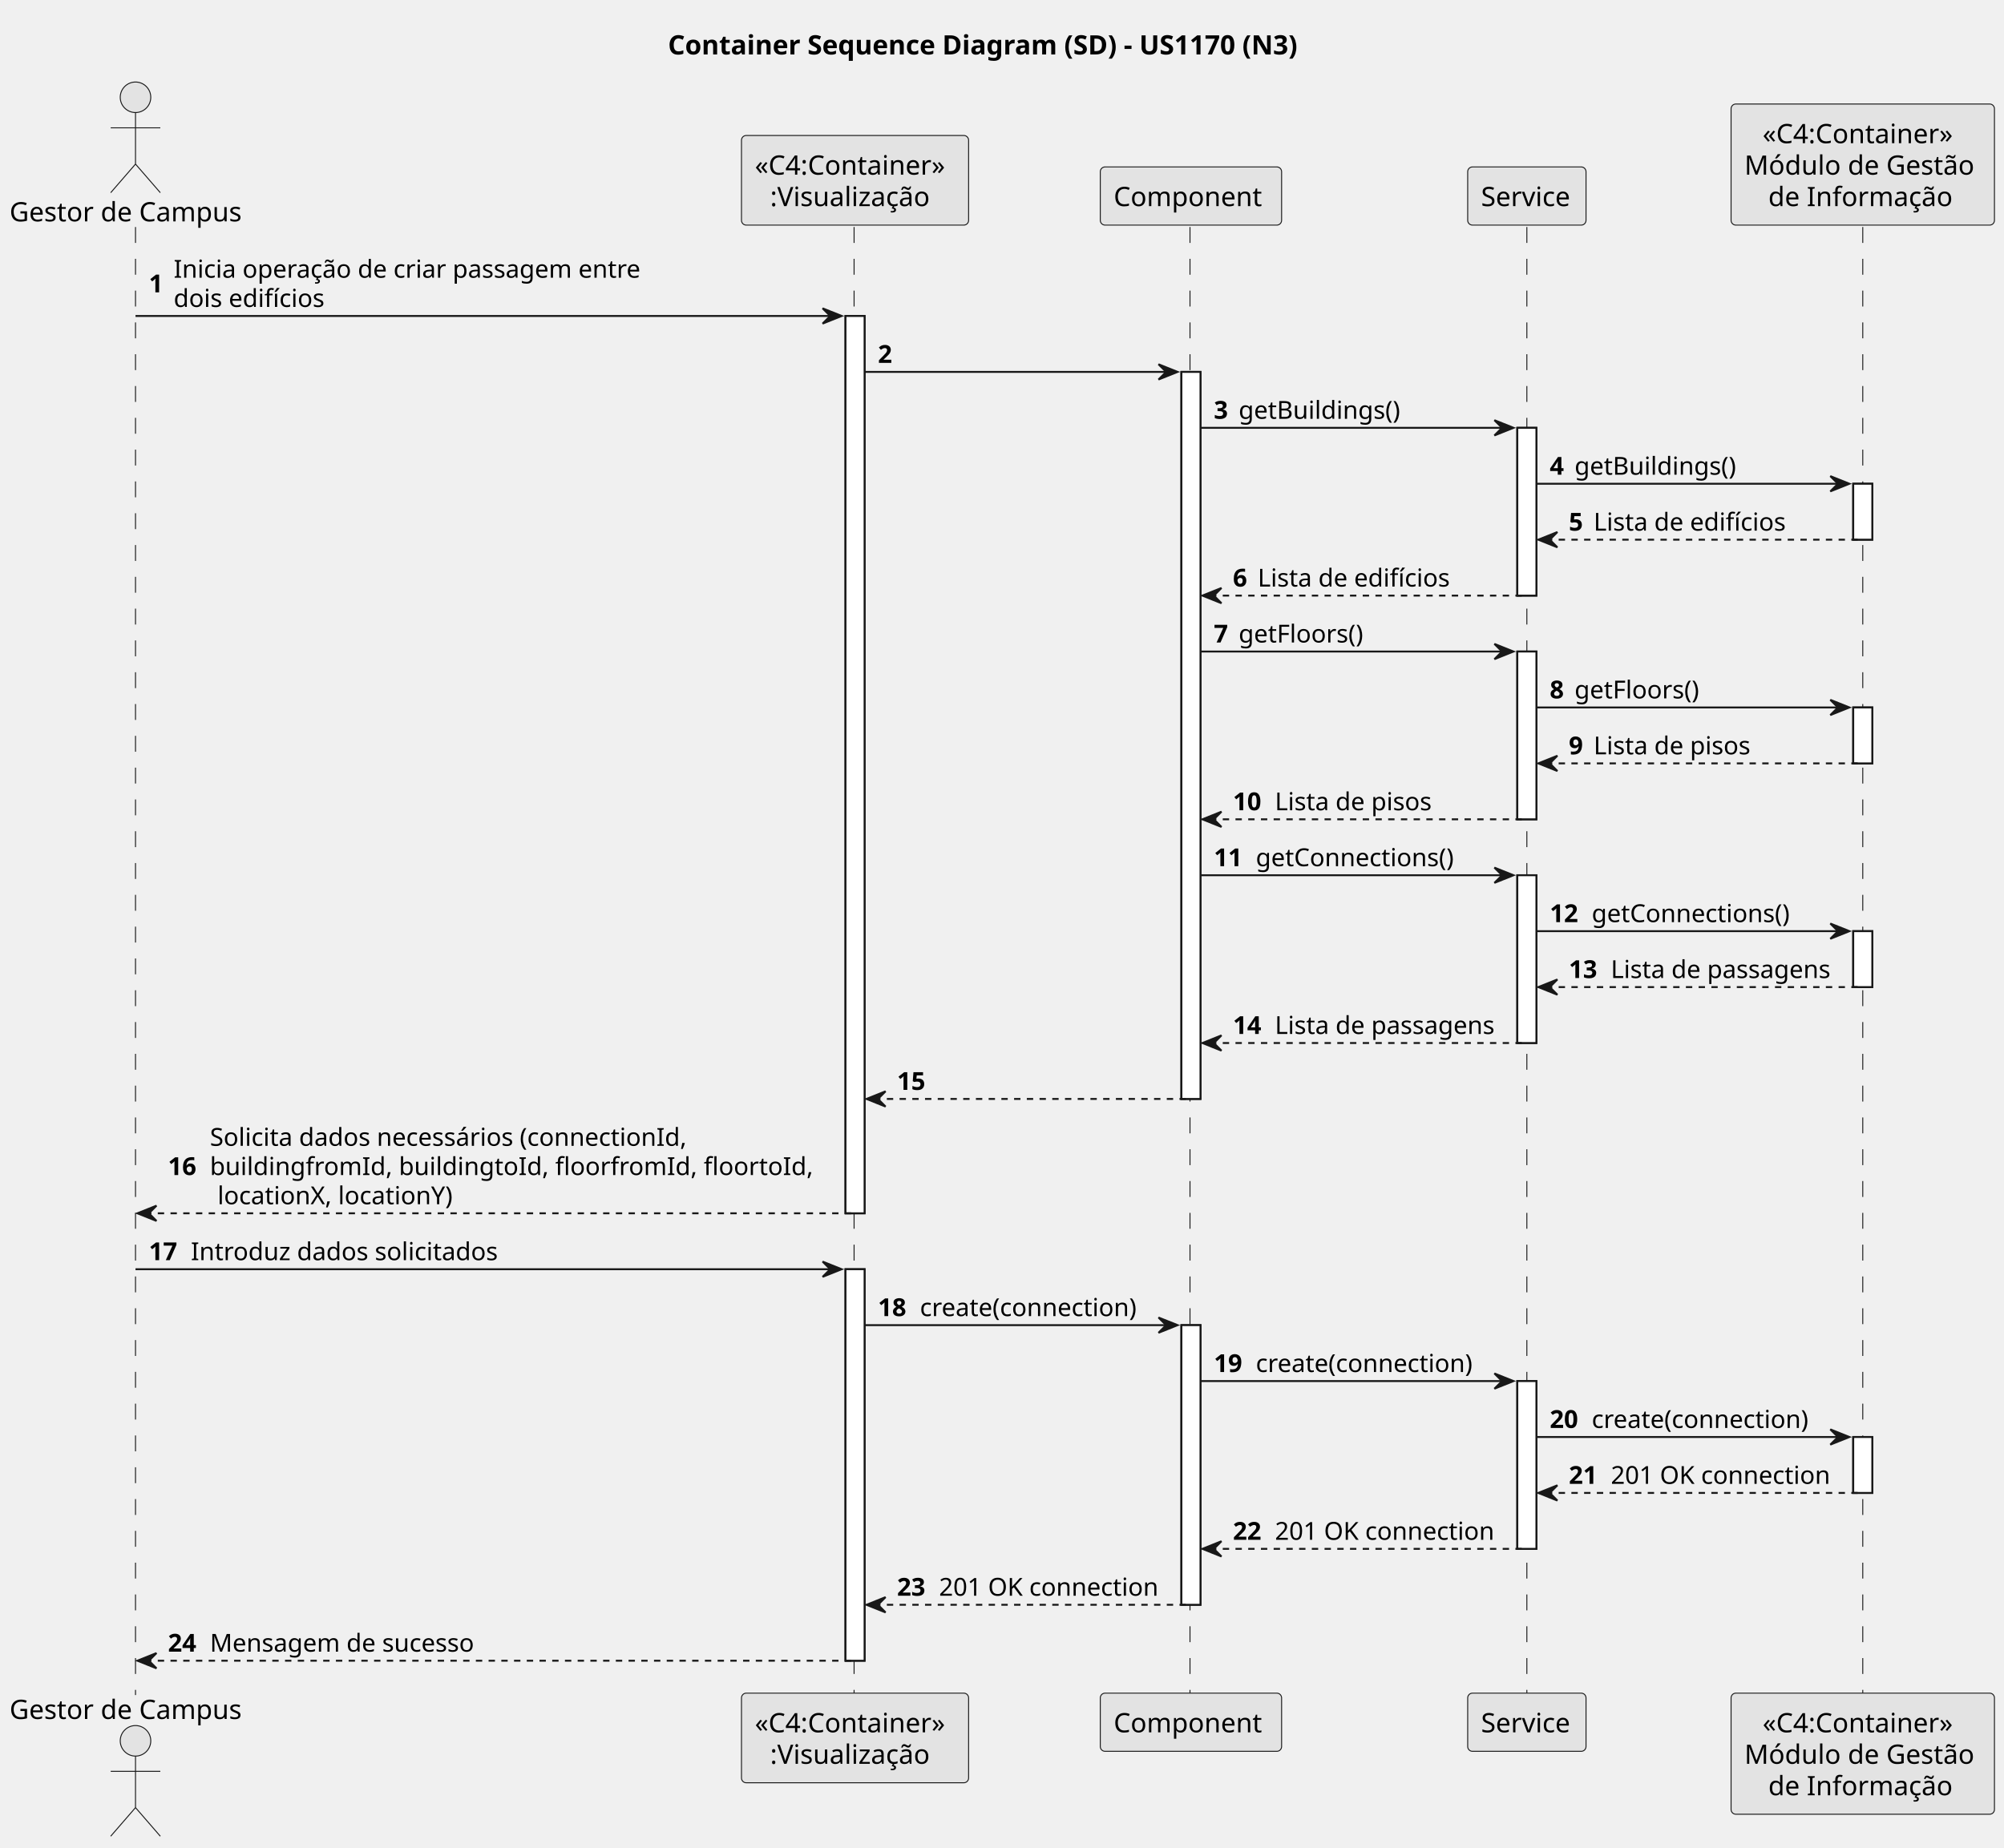
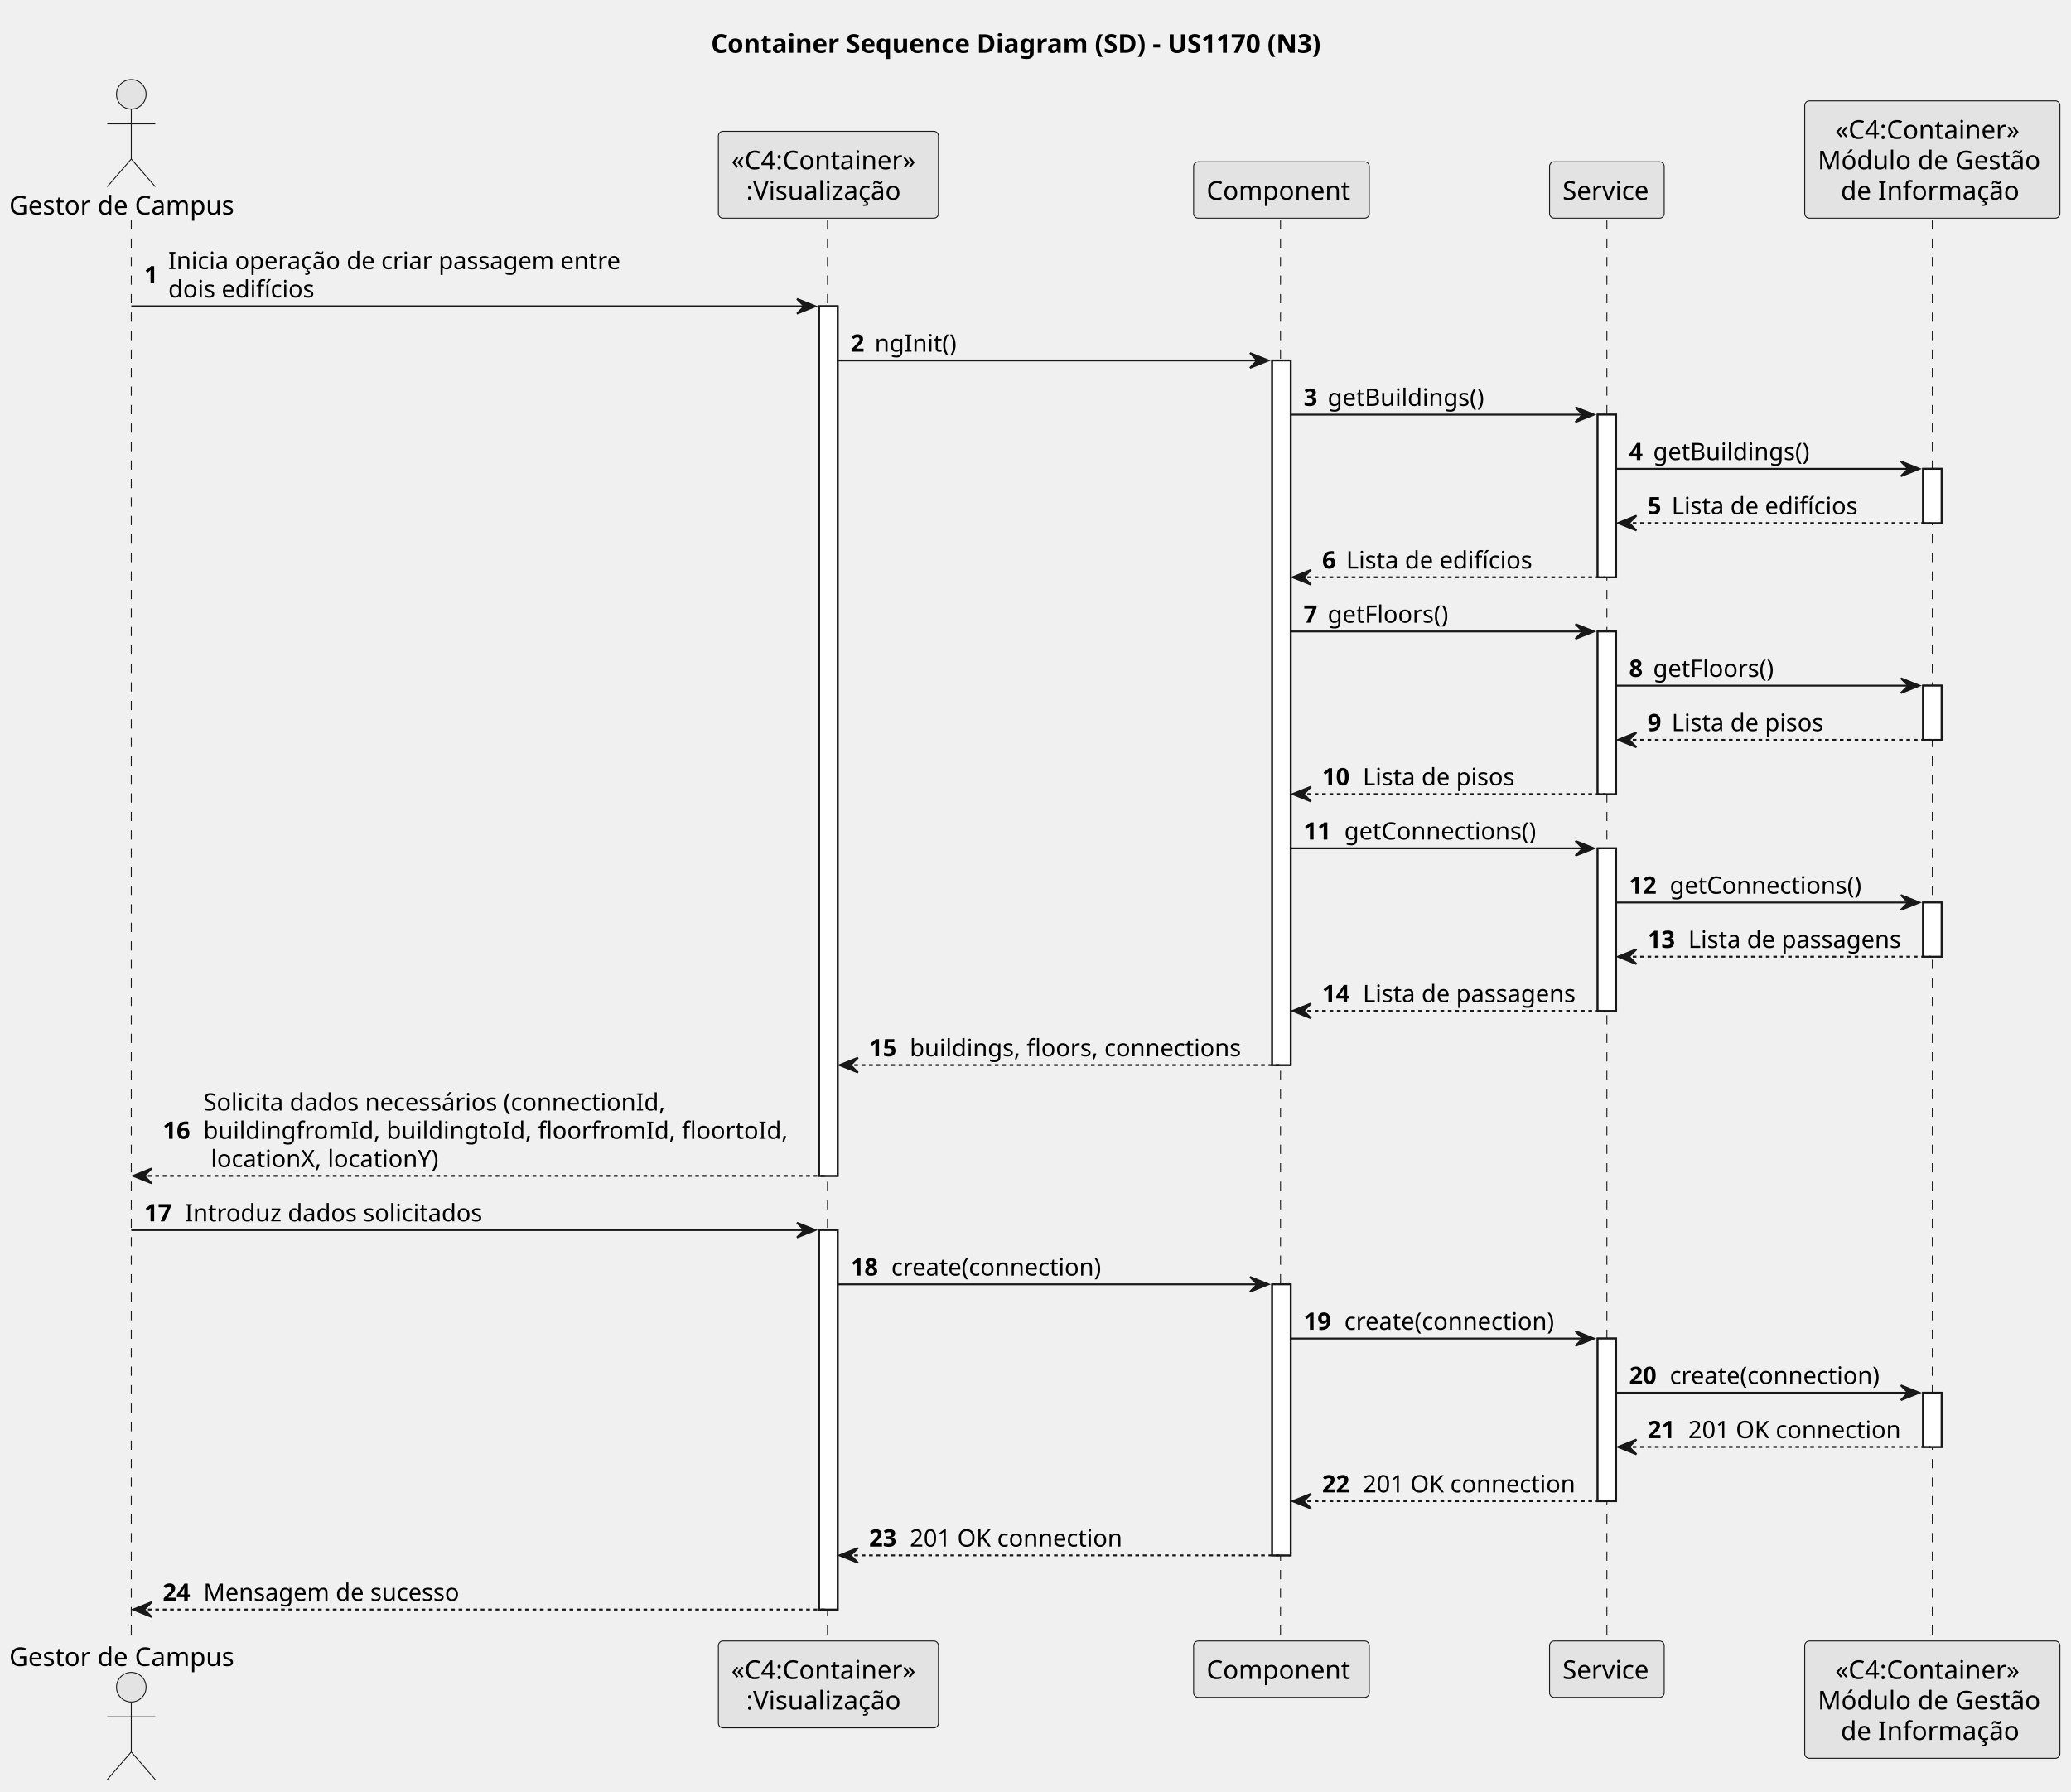
- <svg xmlns="http://www.w3.org/2000/svg" contentStyleType="text/css" height="581.4px" preserveAspectRatio="none" style="width:630px;height:581px;background:#FFFFFF;" version="1.1" viewBox="0 0 630 581" width="630.6px" zoomAndPan="magnify">
+ <svg xmlns="http://www.w3.org/2000/svg" contentStyleType="text/css" height="969px" preserveAspectRatio="none" style="width:1120px;height:969px;background:#FFFFFF;" version="1.1" viewBox="0 0 1120 969" width="1120px" zoomAndPan="magnify">
  <defs />
  <g>
-     <text fill="#000000" font-family="sans-serif" font-size="8.4" font-weight="bold" lengthAdjust="spacing" textLength="209.4" x="210" y="17.121">Container Sequence Diagram (SD) - US1170 (N3)</text>
-     <rect fill="#FFFFFF" height="282.168" style="stroke:#181818;stroke-width:0.6;" width="6" x="265.8" y="99.359" />
-     <rect fill="#FFFFFF" height="123.104" style="stroke:#181818;stroke-width:0.6;" width="6" x="265.8" y="399.113" />
-     <rect fill="#FFFFFF" height="228.622" style="stroke:#181818;stroke-width:0.6;" width="6" x="371.4" y="116.945" />
-     <rect fill="#FFFFFF" height="87.932" style="stroke:#181818;stroke-width:0.6;" width="6" x="371.4" y="416.699" />
-     <rect fill="#FFFFFF" height="52.759" style="stroke:#181818;stroke-width:0.6;" width="6" x="477" y="134.531" />
-     <rect fill="#FFFFFF" height="52.759" style="stroke:#181818;stroke-width:0.6;" width="6" x="477" y="204.877" />
-     <rect fill="#FFFFFF" height="52.759" style="stroke:#181818;stroke-width:0.6;" width="6" x="477" y="275.222" />
-     <rect fill="#FFFFFF" height="52.759" style="stroke:#181818;stroke-width:0.6;" width="6" x="477" y="434.285" />
-     <rect fill="#FFFFFF" height="17.586" style="stroke:#181818;stroke-width:0.6;" width="6" x="582.6" y="152.118" />
-     <rect fill="#FFFFFF" height="17.586" style="stroke:#181818;stroke-width:0.6;" width="6" x="582.6" y="222.463" />
-     <rect fill="#FFFFFF" height="17.586" style="stroke:#181818;stroke-width:0.6;" width="6" x="582.6" y="292.808" />
-     <rect fill="#FFFFFF" height="17.586" style="stroke:#181818;stroke-width:0.6;" width="6" x="582.6" y="451.872" />
-     <line style="stroke:#181818;stroke-width:0.3;stroke-dasharray:5.0,5.0;" x1="42.6" x2="42.6" y1="71.386" y2="533.017" />
-     <line style="stroke:#181818;stroke-width:0.3;stroke-dasharray:5.0,5.0;" x1="268.5" x2="268.5" y1="71.386" y2="533.017" />
-     <line style="stroke:#181818;stroke-width:0.3;stroke-dasharray:5.0,5.0;" x1="374.1" x2="374.1" y1="71.386" y2="533.017" />
-     <line style="stroke:#181818;stroke-width:0.3;stroke-dasharray:5.0,5.0;" x1="480" x2="480" y1="71.386" y2="533.017" />
-     <line style="stroke:#181818;stroke-width:0.3;stroke-dasharray:5.0,5.0;" x1="585.6" x2="585.6" y1="71.386" y2="533.017" />
-     <text fill="#000000" font-family="sans-serif" font-size="8.4" lengthAdjust="spacing" textLength="75.6" x="3" y="69.614">Gestor de Campus</text>
-     <ellipse cx="42.6" cy="30.593" fill="#E3E3E3" rx="4.8" ry="4.8" style="stroke:#181818;stroke-width:0.3;" />
-     <path d="M42.6,35.393 L42.6,51.593 M34.8,40.193 L50.4,40.193 M42.6,51.593 L34.8,60.593 M42.6,51.593 L50.4,60.593 " fill="none" style="stroke:#181818;stroke-width:0.3;" />
-     <text fill="#000000" font-family="sans-serif" font-size="8.4" lengthAdjust="spacing" textLength="75.6" x="3" y="540.538">Gestor de Campus</text>
-     <ellipse cx="42.6" cy="547.41" fill="#E3E3E3" rx="4.8" ry="4.8" style="stroke:#181818;stroke-width:0.3;" />
-     <path d="M42.6,552.21 L42.6,568.41 M34.8,557.01 L50.4,557.01 M42.6,568.41 L34.8,577.41 M42.6,568.41 L50.4,577.41 " fill="none" style="stroke:#181818;stroke-width:0.3;" />
-     <rect fill="#E3E3E3" height="28.186" rx="1.5" ry="1.5" style="stroke:#181818;stroke-width:0.3;" width="71.4" x="233.1" y="42.6" />
-     <text fill="#000000" font-family="sans-serif" font-size="8.4" lengthAdjust="spacing" textLength="63" x="237.3" y="54.921">«C4:Container»</text>
-     <text fill="#000000" font-family="sans-serif" font-size="8.4" lengthAdjust="spacing" textLength="53.4" x="242.1" y="64.814">:Visualização</text>
-     <rect fill="#E3E3E3" height="28.186" rx="1.5" ry="1.5" style="stroke:#181818;stroke-width:0.3;" width="71.4" x="233.1" y="532.417" />
-     <text fill="#000000" font-family="sans-serif" font-size="8.4" lengthAdjust="spacing" textLength="63" x="237.3" y="544.738">«C4:Container»</text>
-     <text fill="#000000" font-family="sans-serif" font-size="8.4" lengthAdjust="spacing" textLength="53.4" x="242.1" y="554.631">:Visualização</text>
-     <rect fill="#E3E3E3" height="18.293" rx="1.5" ry="1.5" style="stroke:#181818;stroke-width:0.3;" width="57" x="345.9" y="52.493" />
-     <text fill="#000000" font-family="sans-serif" font-size="8.4" lengthAdjust="spacing" textLength="48.6" x="350.1" y="64.814">Component</text>
-     <rect fill="#E3E3E3" height="18.293" rx="1.5" ry="1.5" style="stroke:#181818;stroke-width:0.3;" width="57" x="345.9" y="532.417" />
-     <text fill="#000000" font-family="sans-serif" font-size="8.4" lengthAdjust="spacing" textLength="48.6" x="350.1" y="544.738">Component</text>
-     <rect fill="#E3E3E3" height="18.293" rx="1.5" ry="1.5" style="stroke:#181818;stroke-width:0.3;" width="37.2" x="461.4" y="52.493" />
-     <text fill="#000000" font-family="sans-serif" font-size="8.4" lengthAdjust="spacing" textLength="28.8" x="465.6" y="64.814">Service</text>
-     <rect fill="#E3E3E3" height="18.293" rx="1.5" ry="1.5" style="stroke:#181818;stroke-width:0.3;" width="37.2" x="461.4" y="532.417" />
-     <text fill="#000000" font-family="sans-serif" font-size="8.4" lengthAdjust="spacing" textLength="28.8" x="465.6" y="544.738">Service</text>
-     <rect fill="#E3E3E3" height="38.079" rx="1.5" ry="1.5" style="stroke:#181818;stroke-width:0.3;" width="82.8" x="544.2" y="32.707" />
-     <text fill="#000000" font-family="sans-serif" font-size="8.4" lengthAdjust="spacing" textLength="63" x="554.1" y="45.028">«C4:Container»</text>
-     <text fill="#000000" font-family="sans-serif" font-size="8.4" lengthAdjust="spacing" textLength="74.4" x="548.4" y="54.921">Módulo de Gestão</text>
-     <text fill="#000000" font-family="sans-serif" font-size="8.4" lengthAdjust="spacing" textLength="59.4" x="555.9" y="64.814">de Informação</text>
-     <rect fill="#E3E3E3" height="38.079" rx="1.5" ry="1.5" style="stroke:#181818;stroke-width:0.3;" width="82.8" x="544.2" y="532.417" />
-     <text fill="#000000" font-family="sans-serif" font-size="8.4" lengthAdjust="spacing" textLength="63" x="554.1" y="544.738">«C4:Container»</text>
-     <text fill="#000000" font-family="sans-serif" font-size="8.4" lengthAdjust="spacing" textLength="74.4" x="548.4" y="554.631">Módulo de Gestão</text>
-     <text fill="#000000" font-family="sans-serif" font-size="8.4" lengthAdjust="spacing" textLength="59.4" x="555.9" y="564.524">de Informação</text>
-     <rect fill="#FFFFFF" height="282.168" style="stroke:#181818;stroke-width:0.6;" width="6" x="265.8" y="99.359" />
-     <rect fill="#FFFFFF" height="123.104" style="stroke:#181818;stroke-width:0.6;" width="6" x="265.8" y="399.113" />
-     <rect fill="#FFFFFF" height="228.622" style="stroke:#181818;stroke-width:0.6;" width="6" x="371.4" y="116.945" />
-     <rect fill="#FFFFFF" height="87.932" style="stroke:#181818;stroke-width:0.6;" width="6" x="371.4" y="416.699" />
-     <rect fill="#FFFFFF" height="52.759" style="stroke:#181818;stroke-width:0.6;" width="6" x="477" y="134.531" />
-     <rect fill="#FFFFFF" height="52.759" style="stroke:#181818;stroke-width:0.6;" width="6" x="477" y="204.877" />
-     <rect fill="#FFFFFF" height="52.759" style="stroke:#181818;stroke-width:0.6;" width="6" x="477" y="275.222" />
-     <rect fill="#FFFFFF" height="52.759" style="stroke:#181818;stroke-width:0.6;" width="6" x="477" y="434.285" />
-     <rect fill="#FFFFFF" height="17.586" style="stroke:#181818;stroke-width:0.6;" width="6" x="582.6" y="152.118" />
-     <rect fill="#FFFFFF" height="17.586" style="stroke:#181818;stroke-width:0.6;" width="6" x="582.6" y="222.463" />
-     <rect fill="#FFFFFF" height="17.586" style="stroke:#181818;stroke-width:0.6;" width="6" x="582.6" y="292.808" />
-     <rect fill="#FFFFFF" height="17.586" style="stroke:#181818;stroke-width:0.6;" width="6" x="582.6" y="451.872" />
-     <polygon fill="#181818" points="258.6,96.959,264.6,99.359,258.6,101.759,261,99.359" style="stroke:#181818;stroke-width:0.6;" />
-     <line style="stroke:#181818;stroke-width:0.6;" x1="42.6" x2="262.2" y1="99.359" y2="99.359" />
-     <text fill="#000000" font-family="sans-serif" font-size="7.8" font-weight="bold" lengthAdjust="spacing" textLength="5.4" x="46.8" y="91.92">1</text>
-     <text fill="#000000" font-family="sans-serif" font-size="7.8" lengthAdjust="spacing" textLength="149.4" x="54.6" y="87.327">Inicia operação de criar passagem entre</text>
-     <text fill="#000000" font-family="sans-serif" font-size="7.8" lengthAdjust="spacing" textLength="51" x="54.6" y="96.513">dois edifícios</text>
-     <polygon fill="#181818" points="364.2,114.545,370.2,116.945,364.2,119.345,366.6,116.945" style="stroke:#181818;stroke-width:0.6;" />
-     <line style="stroke:#181818;stroke-width:0.6;" x1="271.8" x2="367.8" y1="116.945" y2="116.945" />
-     <text fill="#000000" font-family="sans-serif" font-size="7.8" font-weight="bold" lengthAdjust="spacing" textLength="5.4" x="276" y="114.1">2</text>
-     <text fill="#000000" font-family="sans-serif" font-size="7.8" lengthAdjust="spacing" textLength="2.4" x="283.8" y="114.1"> </text>
-     <polygon fill="#181818" points="469.8,132.131,475.8,134.531,469.8,136.931,472.2,134.531" style="stroke:#181818;stroke-width:0.6;" />
-     <line style="stroke:#181818;stroke-width:0.6;" x1="377.4" x2="473.4" y1="134.531" y2="134.531" />
-     <text fill="#000000" font-family="sans-serif" font-size="7.8" font-weight="bold" lengthAdjust="spacing" textLength="5.4" x="381.6" y="131.686">3</text>
-     <text fill="#000000" font-family="sans-serif" font-size="7.8" lengthAdjust="spacing" textLength="51.6" x="389.4" y="131.686">getBuildings()</text>
-     <polygon fill="#181818" points="575.4,149.718,581.4,152.118,575.4,154.518,577.8,152.118" style="stroke:#181818;stroke-width:0.6;" />
-     <line style="stroke:#181818;stroke-width:0.6;" x1="483" x2="579" y1="152.118" y2="152.118" />
-     <text fill="#000000" font-family="sans-serif" font-size="7.8" font-weight="bold" lengthAdjust="spacing" textLength="5.4" x="487.2" y="149.272">4</text>
-     <text fill="#000000" font-family="sans-serif" font-size="7.8" lengthAdjust="spacing" textLength="51.6" x="495" y="149.272">getBuildings()</text>
-     <polygon fill="#181818" points="489.6,167.304,483.6,169.704,489.6,172.104,487.2,169.704" style="stroke:#181818;stroke-width:0.6;" />
-     <line style="stroke:#181818;stroke-width:0.6;stroke-dasharray:2.0,2.0;" x1="486" x2="585" y1="169.704" y2="169.704" />
-     <text fill="#000000" font-family="sans-serif" font-size="7.8" font-weight="bold" lengthAdjust="spacing" textLength="5.4" x="493.2" y="166.859">5</text>
-     <text fill="#000000" font-family="sans-serif" font-size="7.8" lengthAdjust="spacing" textLength="64.2" x="501" y="166.859">Lista de edifícios</text>
-     <polygon fill="#181818" points="384,184.89,378,187.29,384,189.69,381.6,187.29" style="stroke:#181818;stroke-width:0.6;" />
-     <line style="stroke:#181818;stroke-width:0.6;stroke-dasharray:2.0,2.0;" x1="380.4" x2="479.4" y1="187.29" y2="187.29" />
-     <text fill="#000000" font-family="sans-serif" font-size="7.8" font-weight="bold" lengthAdjust="spacing" textLength="5.4" x="387.6" y="184.445">6</text>
-     <text fill="#000000" font-family="sans-serif" font-size="7.8" lengthAdjust="spacing" textLength="64.2" x="395.4" y="184.445">Lista de edifícios</text>
-     <polygon fill="#181818" points="469.8,202.477,475.8,204.877,469.8,207.277,472.2,204.877" style="stroke:#181818;stroke-width:0.6;" />
-     <line style="stroke:#181818;stroke-width:0.6;" x1="377.4" x2="473.4" y1="204.877" y2="204.877" />
-     <text fill="#000000" font-family="sans-serif" font-size="7.8" font-weight="bold" lengthAdjust="spacing" textLength="5.4" x="381.6" y="202.031">7</text>
-     <text fill="#000000" font-family="sans-serif" font-size="7.8" lengthAdjust="spacing" textLength="40.2" x="389.4" y="202.031">getFloors()</text>
-     <polygon fill="#181818" points="575.4,220.063,581.4,222.463,575.4,224.863,577.8,222.463" style="stroke:#181818;stroke-width:0.6;" />
-     <line style="stroke:#181818;stroke-width:0.6;" x1="483" x2="579" y1="222.463" y2="222.463" />
-     <text fill="#000000" font-family="sans-serif" font-size="7.8" font-weight="bold" lengthAdjust="spacing" textLength="5.4" x="487.2" y="219.618">8</text>
-     <text fill="#000000" font-family="sans-serif" font-size="7.8" lengthAdjust="spacing" textLength="40.2" x="495" y="219.618">getFloors()</text>
-     <polygon fill="#181818" points="489.6,237.649,483.6,240.049,489.6,242.449,487.2,240.049" style="stroke:#181818;stroke-width:0.6;" />
-     <line style="stroke:#181818;stroke-width:0.6;stroke-dasharray:2.0,2.0;" x1="486" x2="585" y1="240.049" y2="240.049" />
-     <text fill="#000000" font-family="sans-serif" font-size="7.8" font-weight="bold" lengthAdjust="spacing" textLength="5.4" x="493.2" y="237.204">9</text>
-     <text fill="#000000" font-family="sans-serif" font-size="7.8" lengthAdjust="spacing" textLength="52.2" x="501" y="237.204">Lista de pisos</text>
-     <polygon fill="#181818" points="384,255.236,378,257.635,384,260.036,381.6,257.635" style="stroke:#181818;stroke-width:0.6;" />
-     <line style="stroke:#181818;stroke-width:0.6;stroke-dasharray:2.0,2.0;" x1="380.4" x2="479.4" y1="257.635" y2="257.635" />
-     <text fill="#000000" font-family="sans-serif" font-size="7.8" font-weight="bold" lengthAdjust="spacing" textLength="10.8" x="387.6" y="254.79">10</text>
-     <text fill="#000000" font-family="sans-serif" font-size="7.8" lengthAdjust="spacing" textLength="52.2" x="400.8" y="254.79">Lista de pisos</text>
-     <polygon fill="#181818" points="469.8,272.822,475.8,275.222,469.8,277.622,472.2,275.222" style="stroke:#181818;stroke-width:0.6;" />
-     <line style="stroke:#181818;stroke-width:0.6;" x1="377.4" x2="473.4" y1="275.222" y2="275.222" />
-     <text fill="#000000" font-family="sans-serif" font-size="7.8" font-weight="bold" lengthAdjust="spacing" textLength="10.8" x="381.6" y="272.377">11</text>
-     <text fill="#000000" font-family="sans-serif" font-size="7.8" lengthAdjust="spacing" textLength="64.2" x="394.8" y="272.377">getConnections()</text>
-     <polygon fill="#181818" points="575.4,290.408,581.4,292.808,575.4,295.208,577.8,292.808" style="stroke:#181818;stroke-width:0.6;" />
-     <line style="stroke:#181818;stroke-width:0.6;" x1="483" x2="579" y1="292.808" y2="292.808" />
-     <text fill="#000000" font-family="sans-serif" font-size="7.8" font-weight="bold" lengthAdjust="spacing" textLength="10.8" x="487.2" y="289.963">12</text>
-     <text fill="#000000" font-family="sans-serif" font-size="7.8" lengthAdjust="spacing" textLength="64.2" x="500.4" y="289.963">getConnections()</text>
-     <polygon fill="#181818" points="489.6,307.995,483.6,310.394,489.6,312.795,487.2,310.394" style="stroke:#181818;stroke-width:0.6;" />
-     <line style="stroke:#181818;stroke-width:0.6;stroke-dasharray:2.0,2.0;" x1="486" x2="585" y1="310.394" y2="310.394" />
-     <text fill="#000000" font-family="sans-serif" font-size="7.8" font-weight="bold" lengthAdjust="spacing" textLength="10.8" x="493.2" y="307.549">13</text>
-     <text fill="#000000" font-family="sans-serif" font-size="7.8" lengthAdjust="spacing" textLength="71.4" x="506.4" y="307.549">Lista de passagens</text>
-     <polygon fill="#181818" points="384,325.581,378,327.981,384,330.381,381.6,327.981" style="stroke:#181818;stroke-width:0.6;" />
-     <line style="stroke:#181818;stroke-width:0.6;stroke-dasharray:2.0,2.0;" x1="380.4" x2="479.4" y1="327.981" y2="327.981" />
-     <text fill="#000000" font-family="sans-serif" font-size="7.8" font-weight="bold" lengthAdjust="spacing" textLength="10.8" x="387.6" y="325.135">14</text>
-     <text fill="#000000" font-family="sans-serif" font-size="7.8" lengthAdjust="spacing" textLength="71.4" x="400.8" y="325.135">Lista de passagens</text>
-     <polygon fill="#181818" points="278.4,343.167,272.4,345.567,278.4,347.967,276,345.567" style="stroke:#181818;stroke-width:0.6;" />
-     <line style="stroke:#181818;stroke-width:0.6;stroke-dasharray:2.0,2.0;" x1="274.8" x2="373.8" y1="345.567" y2="345.567" />
-     <text fill="#000000" font-family="sans-serif" font-size="7.8" font-weight="bold" lengthAdjust="spacing" textLength="10.8" x="282" y="342.722">15</text>
-     <text fill="#000000" font-family="sans-serif" font-size="7.8" lengthAdjust="spacing" textLength="2.4" x="295.2" y="342.722"> </text>
-     <polygon fill="#181818" points="49.2,379.126,43.2,381.526,49.2,383.926,46.8,381.526" style="stroke:#181818;stroke-width:0.6;" />
-     <line style="stroke:#181818;stroke-width:0.6;stroke-dasharray:2.0,2.0;" x1="45.6" x2="268.2" y1="381.526" y2="381.526" />
-     <text fill="#000000" font-family="sans-serif" font-size="7.8" font-weight="bold" lengthAdjust="spacing" textLength="10.8" x="52.8" y="369.495">16</text>
-     <text fill="#000000" font-family="sans-serif" font-size="7.8" lengthAdjust="spacing" textLength="156" x="66" y="360.308">Solicita dados necessários (connectionId,</text>
-     <text fill="#000000" font-family="sans-serif" font-size="7.8" lengthAdjust="spacing" textLength="195.6" x="66" y="369.495">buildingfromId, buildingtoId, floorfromId, floortoId,</text>
-     <text fill="#000000" font-family="sans-serif" font-size="7.8" lengthAdjust="spacing" textLength="78" x="68.4" y="378.681">locationX, locationY)</text>
-     <polygon fill="#181818" points="258.6,396.712,264.6,399.113,258.6,401.512,261,399.113" style="stroke:#181818;stroke-width:0.6;" />
-     <line style="stroke:#181818;stroke-width:0.6;" x1="42.6" x2="262.2" y1="399.113" y2="399.113" />
-     <text fill="#000000" font-family="sans-serif" font-size="7.8" font-weight="bold" lengthAdjust="spacing" textLength="10.8" x="46.8" y="396.267">17</text>
-     <text fill="#000000" font-family="sans-serif" font-size="7.8" lengthAdjust="spacing" textLength="100.8" x="60" y="396.267">Introduz dados solicitados</text>
-     <polygon fill="#181818" points="364.2,414.299,370.2,416.699,364.2,419.099,366.6,416.699" style="stroke:#181818;stroke-width:0.6;" />
-     <line style="stroke:#181818;stroke-width:0.6;" x1="271.8" x2="367.8" y1="416.699" y2="416.699" />
-     <text fill="#000000" font-family="sans-serif" font-size="7.8" font-weight="bold" lengthAdjust="spacing" textLength="10.8" x="276" y="413.853">18</text>
-     <text fill="#000000" font-family="sans-serif" font-size="7.8" lengthAdjust="spacing" textLength="69.6" x="289.2" y="413.853">create(connection)</text>
-     <polygon fill="#181818" points="469.8,431.885,475.8,434.285,469.8,436.685,472.2,434.285" style="stroke:#181818;stroke-width:0.6;" />
-     <line style="stroke:#181818;stroke-width:0.6;" x1="377.4" x2="473.4" y1="434.285" y2="434.285" />
-     <text fill="#000000" font-family="sans-serif" font-size="7.8" font-weight="bold" lengthAdjust="spacing" textLength="10.8" x="381.6" y="431.44">19</text>
-     <text fill="#000000" font-family="sans-serif" font-size="7.8" lengthAdjust="spacing" textLength="69.6" x="394.8" y="431.44">create(connection)</text>
-     <polygon fill="#181818" points="575.4,449.471,581.4,451.872,575.4,454.272,577.8,451.872" style="stroke:#181818;stroke-width:0.6;" />
-     <line style="stroke:#181818;stroke-width:0.6;" x1="483" x2="579" y1="451.872" y2="451.872" />
-     <text fill="#000000" font-family="sans-serif" font-size="7.8" font-weight="bold" lengthAdjust="spacing" textLength="10.8" x="487.2" y="449.026">20</text>
-     <text fill="#000000" font-family="sans-serif" font-size="7.8" lengthAdjust="spacing" textLength="69.6" x="500.4" y="449.026">create(connection)</text>
-     <polygon fill="#181818" points="489.6,467.058,483.6,469.458,489.6,471.858,487.2,469.458" style="stroke:#181818;stroke-width:0.6;" />
-     <line style="stroke:#181818;stroke-width:0.6;stroke-dasharray:2.0,2.0;" x1="486" x2="585" y1="469.458" y2="469.458" />
-     <text fill="#000000" font-family="sans-serif" font-size="7.8" font-weight="bold" lengthAdjust="spacing" textLength="10.8" x="493.2" y="466.613">21</text>
-     <text fill="#000000" font-family="sans-serif" font-size="7.8" lengthAdjust="spacing" textLength="72" x="506.4" y="466.613">201 OK connection</text>
-     <polygon fill="#181818" points="384,484.644,378,487.044,384,489.444,381.6,487.044" style="stroke:#181818;stroke-width:0.6;" />
-     <line style="stroke:#181818;stroke-width:0.6;stroke-dasharray:2.0,2.0;" x1="380.4" x2="479.4" y1="487.044" y2="487.044" />
-     <text fill="#000000" font-family="sans-serif" font-size="7.8" font-weight="bold" lengthAdjust="spacing" textLength="10.8" x="387.6" y="484.199">22</text>
-     <text fill="#000000" font-family="sans-serif" font-size="7.8" lengthAdjust="spacing" textLength="72" x="400.8" y="484.199">201 OK connection</text>
-     <polygon fill="#181818" points="278.4,502.231,272.4,504.63,278.4,507.031,276,504.63" style="stroke:#181818;stroke-width:0.6;" />
-     <line style="stroke:#181818;stroke-width:0.6;stroke-dasharray:2.0,2.0;" x1="274.8" x2="373.8" y1="504.63" y2="504.63" />
-     <text fill="#000000" font-family="sans-serif" font-size="7.8" font-weight="bold" lengthAdjust="spacing" textLength="10.8" x="282" y="501.785">23</text>
-     <text fill="#000000" font-family="sans-serif" font-size="7.8" lengthAdjust="spacing" textLength="72" x="295.2" y="501.785">201 OK connection</text>
-     <polygon fill="#181818" points="49.2,519.817,43.2,522.217,49.2,524.617,46.8,522.217" style="stroke:#181818;stroke-width:0.6;" />
-     <line style="stroke:#181818;stroke-width:0.6;stroke-dasharray:2.0,2.0;" x1="45.6" x2="268.2" y1="522.217" y2="522.217" />
-     <text fill="#000000" font-family="sans-serif" font-size="7.8" font-weight="bold" lengthAdjust="spacing" textLength="10.8" x="52.8" y="519.371">24</text>
-     <text fill="#000000" font-family="sans-serif" font-size="7.8" lengthAdjust="spacing" textLength="84.6" x="66" y="519.371">Mensagem de sucesso</text>
+     <text fill="#000000" font-family="sans-serif" font-size="14" font-weight="bold" lengthAdjust="spacing" textLength="349" x="384.5" y="28.535">Container Sequence Diagram (SD) - US1170 (N3)</text>
+     <rect fill="#FFFFFF" height="470.279" style="stroke:#181818;stroke-width:1.0;" width="10" x="443" y="165.598" />
+     <rect fill="#FFFFFF" height="205.174" style="stroke:#181818;stroke-width:1.0;" width="10" x="443" y="665.188" />
+     <rect fill="#FFFFFF" height="381.037" style="stroke:#181818;stroke-width:1.0;" width="10" x="688" y="194.908" />
+     <rect fill="#FFFFFF" height="146.553" style="stroke:#181818;stroke-width:1.0;" width="10" x="688" y="694.498" />
+     <rect fill="#FFFFFF" height="87.932" style="stroke:#181818;stroke-width:1.0;" width="10" x="864" y="224.219" />
+     <rect fill="#FFFFFF" height="87.932" style="stroke:#181818;stroke-width:1.0;" width="10" x="864" y="341.461" />
+     <rect fill="#FFFFFF" height="87.932" style="stroke:#181818;stroke-width:1.0;" width="10" x="864" y="458.703" />
+     <rect fill="#FFFFFF" height="87.932" style="stroke:#181818;stroke-width:1.0;" width="10" x="864" y="723.809" />
+     <rect fill="#FFFFFF" height="29.311" style="stroke:#181818;stroke-width:1.0;" width="10" x="1040" y="253.529" />
+     <rect fill="#FFFFFF" height="29.311" style="stroke:#181818;stroke-width:1.0;" width="10" x="1040" y="370.772" />
+     <rect fill="#FFFFFF" height="29.311" style="stroke:#181818;stroke-width:1.0;" width="10" x="1040" y="488.014" />
+     <rect fill="#FFFFFF" height="29.311" style="stroke:#181818;stroke-width:1.0;" width="10" x="1040" y="753.119" />
+     <line style="stroke:#181818;stroke-width:0.5;stroke-dasharray:5.0,5.0;" x1="71" x2="71" y1="118.977" y2="888.361" />
+     <line style="stroke:#181818;stroke-width:0.5;stroke-dasharray:5.0,5.0;" x1="447.5" x2="447.5" y1="118.977" y2="888.361" />
+     <line style="stroke:#181818;stroke-width:0.5;stroke-dasharray:5.0,5.0;" x1="692.5" x2="692.5" y1="118.977" y2="888.361" />
+     <line style="stroke:#181818;stroke-width:0.5;stroke-dasharray:5.0,5.0;" x1="869" x2="869" y1="118.977" y2="888.361" />
+     <line style="stroke:#181818;stroke-width:0.5;stroke-dasharray:5.0,5.0;" x1="1045" x2="1045" y1="118.977" y2="888.361" />
+     <text fill="#000000" font-family="sans-serif" font-size="14" lengthAdjust="spacing" textLength="126" x="5" y="116.023">Gestor de Campus</text>
+     <ellipse cx="71" cy="50.988" fill="#E3E3E3" rx="8" ry="8" style="stroke:#181818;stroke-width:0.5;" />
+     <path d="M71,58.988 L71,85.988 M58,66.988 L84,66.988 M71,85.988 L58,100.988 M71,85.988 L84,100.988 " fill="none" style="stroke:#181818;stroke-width:0.5;" />
+     <text fill="#000000" font-family="sans-serif" font-size="14" lengthAdjust="spacing" textLength="126" x="5" y="900.896">Gestor de Campus</text>
+     <ellipse cx="71" cy="912.35" fill="#E3E3E3" rx="8" ry="8" style="stroke:#181818;stroke-width:0.5;" />
+     <path d="M71,920.35 L71,947.35 M58,928.35 L84,928.35 M71,947.35 L58,962.35 M71,947.35 L84,962.35 " fill="none" style="stroke:#181818;stroke-width:0.5;" />
+     <rect fill="#E3E3E3" height="46.977" rx="2.5" ry="2.5" style="stroke:#181818;stroke-width:0.5;" width="119" x="388.5" y="71" />
+     <text fill="#000000" font-family="sans-serif" font-size="14" lengthAdjust="spacing" textLength="105" x="395.5" y="91.535">«C4:Container»</text>
+     <text fill="#000000" font-family="sans-serif" font-size="14" lengthAdjust="spacing" textLength="89" x="403.5" y="108.023">:Visualização</text>
+     <rect fill="#E3E3E3" height="46.977" rx="2.5" ry="2.5" style="stroke:#181818;stroke-width:0.5;" width="119" x="388.5" y="887.361" />
+     <text fill="#000000" font-family="sans-serif" font-size="14" lengthAdjust="spacing" textLength="105" x="395.5" y="907.896">«C4:Container»</text>
+     <text fill="#000000" font-family="sans-serif" font-size="14" lengthAdjust="spacing" textLength="89" x="403.5" y="924.385">:Visualização</text>
+     <rect fill="#E3E3E3" height="30.488" rx="2.5" ry="2.5" style="stroke:#181818;stroke-width:0.5;" width="95" x="645.5" y="87.488" />
+     <text fill="#000000" font-family="sans-serif" font-size="14" lengthAdjust="spacing" textLength="81" x="652.5" y="108.023">Component</text>
+     <rect fill="#E3E3E3" height="30.488" rx="2.5" ry="2.5" style="stroke:#181818;stroke-width:0.5;" width="95" x="645.5" y="887.361" />
+     <text fill="#000000" font-family="sans-serif" font-size="14" lengthAdjust="spacing" textLength="81" x="652.5" y="907.896">Component</text>
+     <rect fill="#E3E3E3" height="30.488" rx="2.5" ry="2.5" style="stroke:#181818;stroke-width:0.5;" width="62" x="838" y="87.488" />
+     <text fill="#000000" font-family="sans-serif" font-size="14" lengthAdjust="spacing" textLength="48" x="845" y="108.023">Service</text>
+     <rect fill="#E3E3E3" height="30.488" rx="2.5" ry="2.5" style="stroke:#181818;stroke-width:0.5;" width="62" x="838" y="887.361" />
+     <text fill="#000000" font-family="sans-serif" font-size="14" lengthAdjust="spacing" textLength="48" x="845" y="907.896">Service</text>
+     <rect fill="#E3E3E3" height="63.465" rx="2.5" ry="2.5" style="stroke:#181818;stroke-width:0.5;" width="138" x="976" y="54.512" />
+     <text fill="#000000" font-family="sans-serif" font-size="14" lengthAdjust="spacing" textLength="105" x="992.5" y="75.047">«C4:Container»</text>
+     <text fill="#000000" font-family="sans-serif" font-size="14" lengthAdjust="spacing" textLength="124" x="983" y="91.535">Módulo de Gestão</text>
+     <text fill="#000000" font-family="sans-serif" font-size="14" lengthAdjust="spacing" textLength="99" x="995.5" y="108.023">de Informação</text>
+     <rect fill="#E3E3E3" height="63.465" rx="2.5" ry="2.5" style="stroke:#181818;stroke-width:0.5;" width="138" x="976" y="887.361" />
+     <text fill="#000000" font-family="sans-serif" font-size="14" lengthAdjust="spacing" textLength="105" x="992.5" y="907.896">«C4:Container»</text>
+     <text fill="#000000" font-family="sans-serif" font-size="14" lengthAdjust="spacing" textLength="124" x="983" y="924.385">Módulo de Gestão</text>
+     <text fill="#000000" font-family="sans-serif" font-size="14" lengthAdjust="spacing" textLength="99" x="995.5" y="940.873">de Informação</text>
+     <rect fill="#FFFFFF" height="470.279" style="stroke:#181818;stroke-width:1.0;" width="10" x="443" y="165.598" />
+     <rect fill="#FFFFFF" height="205.174" style="stroke:#181818;stroke-width:1.0;" width="10" x="443" y="665.188" />
+     <rect fill="#FFFFFF" height="381.037" style="stroke:#181818;stroke-width:1.0;" width="10" x="688" y="194.908" />
+     <rect fill="#FFFFFF" height="146.553" style="stroke:#181818;stroke-width:1.0;" width="10" x="688" y="694.498" />
+     <rect fill="#FFFFFF" height="87.932" style="stroke:#181818;stroke-width:1.0;" width="10" x="864" y="224.219" />
+     <rect fill="#FFFFFF" height="87.932" style="stroke:#181818;stroke-width:1.0;" width="10" x="864" y="341.461" />
+     <rect fill="#FFFFFF" height="87.932" style="stroke:#181818;stroke-width:1.0;" width="10" x="864" y="458.703" />
+     <rect fill="#FFFFFF" height="87.932" style="stroke:#181818;stroke-width:1.0;" width="10" x="864" y="723.809" />
+     <rect fill="#FFFFFF" height="29.311" style="stroke:#181818;stroke-width:1.0;" width="10" x="1040" y="253.529" />
+     <rect fill="#FFFFFF" height="29.311" style="stroke:#181818;stroke-width:1.0;" width="10" x="1040" y="370.772" />
+     <rect fill="#FFFFFF" height="29.311" style="stroke:#181818;stroke-width:1.0;" width="10" x="1040" y="488.014" />
+     <rect fill="#FFFFFF" height="29.311" style="stroke:#181818;stroke-width:1.0;" width="10" x="1040" y="753.119" />
+     <polygon fill="#181818" points="431,161.598,441,165.598,431,169.598,435,165.598" style="stroke:#181818;stroke-width:1.0;" />
+     <line style="stroke:#181818;stroke-width:1.0;" x1="71" x2="437" y1="165.598" y2="165.598" />
+     <text fill="#000000" font-family="sans-serif" font-size="13" font-weight="bold" lengthAdjust="spacing" textLength="9" x="78" y="153.2">1</text>
+     <text fill="#000000" font-family="sans-serif" font-size="13" lengthAdjust="spacing" textLength="249" x="91" y="145.545">Inicia operação de criar passagem entre</text>
+     <text fill="#000000" font-family="sans-serif" font-size="13" lengthAdjust="spacing" textLength="85" x="91" y="160.856">dois edifícios</text>
+     <polygon fill="#181818" points="676,190.908,686,194.908,676,198.908,680,194.908" style="stroke:#181818;stroke-width:1.0;" />
+     <line style="stroke:#181818;stroke-width:1.0;" x1="453" x2="682" y1="194.908" y2="194.908" />
+     <text fill="#000000" font-family="sans-serif" font-size="13" font-weight="bold" lengthAdjust="spacing" textLength="9" x="460" y="190.166">2</text>
+     <text fill="#000000" font-family="sans-serif" font-size="13" lengthAdjust="spacing" textLength="45" x="473" y="190.166">ngInit()</text>
+     <polygon fill="#181818" points="852,220.219,862,224.219,852,228.219,856,224.219" style="stroke:#181818;stroke-width:1.0;" />
+     <line style="stroke:#181818;stroke-width:1.0;" x1="698" x2="858" y1="224.219" y2="224.219" />
+     <text fill="#000000" font-family="sans-serif" font-size="13" font-weight="bold" lengthAdjust="spacing" textLength="9" x="705" y="219.477">3</text>
+     <text fill="#000000" font-family="sans-serif" font-size="13" lengthAdjust="spacing" textLength="86" x="718" y="219.477">getBuildings()</text>
+     <polygon fill="#181818" points="1028,249.529,1038,253.529,1028,257.529,1032,253.529" style="stroke:#181818;stroke-width:1.0;" />
+     <line style="stroke:#181818;stroke-width:1.0;" x1="874" x2="1034" y1="253.529" y2="253.529" />
+     <text fill="#000000" font-family="sans-serif" font-size="13" font-weight="bold" lengthAdjust="spacing" textLength="9" x="881" y="248.787">4</text>
+     <text fill="#000000" font-family="sans-serif" font-size="13" lengthAdjust="spacing" textLength="86" x="894" y="248.787">getBuildings()</text>
+     <polygon fill="#181818" points="885,278.84,875,282.84,885,286.84,881,282.84" style="stroke:#181818;stroke-width:1.0;" />
+     <line style="stroke:#181818;stroke-width:1.0;stroke-dasharray:2.0,2.0;" x1="879" x2="1044" y1="282.84" y2="282.84" />
+     <text fill="#000000" font-family="sans-serif" font-size="13" font-weight="bold" lengthAdjust="spacing" textLength="9" x="891" y="278.098">5</text>
+     <text fill="#000000" font-family="sans-serif" font-size="13" lengthAdjust="spacing" textLength="107" x="904" y="278.098">Lista de edifícios</text>
+     <polygon fill="#181818" points="709,308.15,699,312.15,709,316.15,705,312.15" style="stroke:#181818;stroke-width:1.0;" />
+     <line style="stroke:#181818;stroke-width:1.0;stroke-dasharray:2.0,2.0;" x1="703" x2="868" y1="312.15" y2="312.15" />
+     <text fill="#000000" font-family="sans-serif" font-size="13" font-weight="bold" lengthAdjust="spacing" textLength="9" x="715" y="307.408">6</text>
+     <text fill="#000000" font-family="sans-serif" font-size="13" lengthAdjust="spacing" textLength="107" x="728" y="307.408">Lista de edifícios</text>
+     <polygon fill="#181818" points="852,337.461,862,341.461,852,345.461,856,341.461" style="stroke:#181818;stroke-width:1.0;" />
+     <line style="stroke:#181818;stroke-width:1.0;" x1="698" x2="858" y1="341.461" y2="341.461" />
+     <text fill="#000000" font-family="sans-serif" font-size="13" font-weight="bold" lengthAdjust="spacing" textLength="9" x="705" y="336.719">7</text>
+     <text fill="#000000" font-family="sans-serif" font-size="13" lengthAdjust="spacing" textLength="67" x="718" y="336.719">getFloors()</text>
+     <polygon fill="#181818" points="1028,366.772,1038,370.772,1028,374.772,1032,370.772" style="stroke:#181818;stroke-width:1.0;" />
+     <line style="stroke:#181818;stroke-width:1.0;" x1="874" x2="1034" y1="370.772" y2="370.772" />
+     <text fill="#000000" font-family="sans-serif" font-size="13" font-weight="bold" lengthAdjust="spacing" textLength="9" x="881" y="366.029">8</text>
+     <text fill="#000000" font-family="sans-serif" font-size="13" lengthAdjust="spacing" textLength="67" x="894" y="366.029">getFloors()</text>
+     <polygon fill="#181818" points="885,396.082,875,400.082,885,404.082,881,400.082" style="stroke:#181818;stroke-width:1.0;" />
+     <line style="stroke:#181818;stroke-width:1.0;stroke-dasharray:2.0,2.0;" x1="879" x2="1044" y1="400.082" y2="400.082" />
+     <text fill="#000000" font-family="sans-serif" font-size="13" font-weight="bold" lengthAdjust="spacing" textLength="9" x="891" y="395.34">9</text>
+     <text fill="#000000" font-family="sans-serif" font-size="13" lengthAdjust="spacing" textLength="87" x="904" y="395.34">Lista de pisos</text>
+     <polygon fill="#181818" points="709,425.393,699,429.393,709,433.393,705,429.393" style="stroke:#181818;stroke-width:1.0;" />
+     <line style="stroke:#181818;stroke-width:1.0;stroke-dasharray:2.0,2.0;" x1="703" x2="868" y1="429.393" y2="429.393" />
+     <text fill="#000000" font-family="sans-serif" font-size="13" font-weight="bold" lengthAdjust="spacing" textLength="18" x="715" y="424.65">10</text>
+     <text fill="#000000" font-family="sans-serif" font-size="13" lengthAdjust="spacing" textLength="87" x="737" y="424.65">Lista de pisos</text>
+     <polygon fill="#181818" points="852,454.703,862,458.703,852,462.703,856,458.703" style="stroke:#181818;stroke-width:1.0;" />
+     <line style="stroke:#181818;stroke-width:1.0;" x1="698" x2="858" y1="458.703" y2="458.703" />
+     <text fill="#000000" font-family="sans-serif" font-size="13" font-weight="bold" lengthAdjust="spacing" textLength="18" x="705" y="453.961">11</text>
+     <text fill="#000000" font-family="sans-serif" font-size="13" lengthAdjust="spacing" textLength="107" x="727" y="453.961">getConnections()</text>
+     <polygon fill="#181818" points="1028,484.014,1038,488.014,1028,492.014,1032,488.014" style="stroke:#181818;stroke-width:1.0;" />
+     <line style="stroke:#181818;stroke-width:1.0;" x1="874" x2="1034" y1="488.014" y2="488.014" />
+     <text fill="#000000" font-family="sans-serif" font-size="13" font-weight="bold" lengthAdjust="spacing" textLength="18" x="881" y="483.272">12</text>
+     <text fill="#000000" font-family="sans-serif" font-size="13" lengthAdjust="spacing" textLength="107" x="903" y="483.272">getConnections()</text>
+     <polygon fill="#181818" points="885,513.324,875,517.324,885,521.324,881,517.324" style="stroke:#181818;stroke-width:1.0;" />
+     <line style="stroke:#181818;stroke-width:1.0;stroke-dasharray:2.0,2.0;" x1="879" x2="1044" y1="517.324" y2="517.324" />
+     <text fill="#000000" font-family="sans-serif" font-size="13" font-weight="bold" lengthAdjust="spacing" textLength="18" x="891" y="512.582">13</text>
+     <text fill="#000000" font-family="sans-serif" font-size="13" lengthAdjust="spacing" textLength="119" x="913" y="512.582">Lista de passagens</text>
+     <polygon fill="#181818" points="709,542.635,699,546.635,709,550.635,705,546.635" style="stroke:#181818;stroke-width:1.0;" />
+     <line style="stroke:#181818;stroke-width:1.0;stroke-dasharray:2.0,2.0;" x1="703" x2="868" y1="546.635" y2="546.635" />
+     <text fill="#000000" font-family="sans-serif" font-size="13" font-weight="bold" lengthAdjust="spacing" textLength="18" x="715" y="541.893">14</text>
+     <text fill="#000000" font-family="sans-serif" font-size="13" lengthAdjust="spacing" textLength="119" x="737" y="541.893">Lista de passagens</text>
+     <polygon fill="#181818" points="464,571.945,454,575.945,464,579.945,460,575.945" style="stroke:#181818;stroke-width:1.0;" />
+     <line style="stroke:#181818;stroke-width:1.0;stroke-dasharray:2.0,2.0;" x1="458" x2="692" y1="575.945" y2="575.945" />
+     <text fill="#000000" font-family="sans-serif" font-size="13" font-weight="bold" lengthAdjust="spacing" textLength="18" x="470" y="571.203">15</text>
+     <text fill="#000000" font-family="sans-serif" font-size="13" lengthAdjust="spacing" textLength="189" x="492" y="571.203">buildings, floors, connections</text>
+     <polygon fill="#181818" points="82,631.877,72,635.877,82,639.877,78,635.877" style="stroke:#181818;stroke-width:1.0;" />
+     <line style="stroke:#181818;stroke-width:1.0;stroke-dasharray:2.0,2.0;" x1="76" x2="447" y1="635.877" y2="635.877" />
+     <text fill="#000000" font-family="sans-serif" font-size="13" font-weight="bold" lengthAdjust="spacing" textLength="18" x="88" y="615.824">16</text>
+     <text fill="#000000" font-family="sans-serif" font-size="13" lengthAdjust="spacing" textLength="260" x="110" y="600.514">Solicita dados necessários (connectionId,</text>
+     <text fill="#000000" font-family="sans-serif" font-size="13" lengthAdjust="spacing" textLength="326" x="110" y="615.824">buildingfromId, buildingtoId, floorfromId, floortoId,</text>
+     <text fill="#000000" font-family="sans-serif" font-size="13" lengthAdjust="spacing" textLength="130" x="114" y="631.135">locationX, locationY)</text>
+     <polygon fill="#181818" points="431,661.188,441,665.188,431,669.188,435,665.188" style="stroke:#181818;stroke-width:1.0;" />
+     <line style="stroke:#181818;stroke-width:1.0;" x1="71" x2="437" y1="665.188" y2="665.188" />
+     <text fill="#000000" font-family="sans-serif" font-size="13" font-weight="bold" lengthAdjust="spacing" textLength="18" x="78" y="660.445">17</text>
+     <text fill="#000000" font-family="sans-serif" font-size="13" lengthAdjust="spacing" textLength="168" x="100" y="660.445">Introduz dados solicitados</text>
+     <polygon fill="#181818" points="676,690.498,686,694.498,676,698.498,680,694.498" style="stroke:#181818;stroke-width:1.0;" />
+     <line style="stroke:#181818;stroke-width:1.0;" x1="453" x2="682" y1="694.498" y2="694.498" />
+     <text fill="#000000" font-family="sans-serif" font-size="13" font-weight="bold" lengthAdjust="spacing" textLength="18" x="460" y="689.756">18</text>
+     <text fill="#000000" font-family="sans-serif" font-size="13" lengthAdjust="spacing" textLength="116" x="482" y="689.756">create(connection)</text>
+     <polygon fill="#181818" points="852,719.809,862,723.809,852,727.809,856,723.809" style="stroke:#181818;stroke-width:1.0;" />
+     <line style="stroke:#181818;stroke-width:1.0;" x1="698" x2="858" y1="723.809" y2="723.809" />
+     <text fill="#000000" font-family="sans-serif" font-size="13" font-weight="bold" lengthAdjust="spacing" textLength="18" x="705" y="719.066">19</text>
+     <text fill="#000000" font-family="sans-serif" font-size="13" lengthAdjust="spacing" textLength="116" x="727" y="719.066">create(connection)</text>
+     <polygon fill="#181818" points="1028,749.119,1038,753.119,1028,757.119,1032,753.119" style="stroke:#181818;stroke-width:1.0;" />
+     <line style="stroke:#181818;stroke-width:1.0;" x1="874" x2="1034" y1="753.119" y2="753.119" />
+     <text fill="#000000" font-family="sans-serif" font-size="13" font-weight="bold" lengthAdjust="spacing" textLength="18" x="881" y="748.377">20</text>
+     <text fill="#000000" font-family="sans-serif" font-size="13" lengthAdjust="spacing" textLength="116" x="903" y="748.377">create(connection)</text>
+     <polygon fill="#181818" points="885,778.43,875,782.43,885,786.43,881,782.43" style="stroke:#181818;stroke-width:1.0;" />
+     <line style="stroke:#181818;stroke-width:1.0;stroke-dasharray:2.0,2.0;" x1="879" x2="1044" y1="782.43" y2="782.43" />
+     <text fill="#000000" font-family="sans-serif" font-size="13" font-weight="bold" lengthAdjust="spacing" textLength="18" x="891" y="777.688">21</text>
+     <text fill="#000000" font-family="sans-serif" font-size="13" lengthAdjust="spacing" textLength="120" x="913" y="777.688">201 OK connection</text>
+     <polygon fill="#181818" points="709,807.74,699,811.74,709,815.74,705,811.74" style="stroke:#181818;stroke-width:1.0;" />
+     <line style="stroke:#181818;stroke-width:1.0;stroke-dasharray:2.0,2.0;" x1="703" x2="868" y1="811.74" y2="811.74" />
+     <text fill="#000000" font-family="sans-serif" font-size="13" font-weight="bold" lengthAdjust="spacing" textLength="18" x="715" y="806.998">22</text>
+     <text fill="#000000" font-family="sans-serif" font-size="13" lengthAdjust="spacing" textLength="120" x="737" y="806.998">201 OK connection</text>
+     <polygon fill="#181818" points="464,837.051,454,841.051,464,845.051,460,841.051" style="stroke:#181818;stroke-width:1.0;" />
+     <line style="stroke:#181818;stroke-width:1.0;stroke-dasharray:2.0,2.0;" x1="458" x2="692" y1="841.051" y2="841.051" />
+     <text fill="#000000" font-family="sans-serif" font-size="13" font-weight="bold" lengthAdjust="spacing" textLength="18" x="470" y="836.309">23</text>
+     <text fill="#000000" font-family="sans-serif" font-size="13" lengthAdjust="spacing" textLength="120" x="492" y="836.309">201 OK connection</text>
+     <polygon fill="#181818" points="82,866.361,72,870.361,82,874.361,78,870.361" style="stroke:#181818;stroke-width:1.0;" />
+     <line style="stroke:#181818;stroke-width:1.0;stroke-dasharray:2.0,2.0;" x1="76" x2="447" y1="870.361" y2="870.361" />
+     <text fill="#000000" font-family="sans-serif" font-size="13" font-weight="bold" lengthAdjust="spacing" textLength="18" x="88" y="865.619">24</text>
+     <text fill="#000000" font-family="sans-serif" font-size="13" lengthAdjust="spacing" textLength="141" x="110" y="865.619">Mensagem de sucesso</text>
  </g>
</svg>
